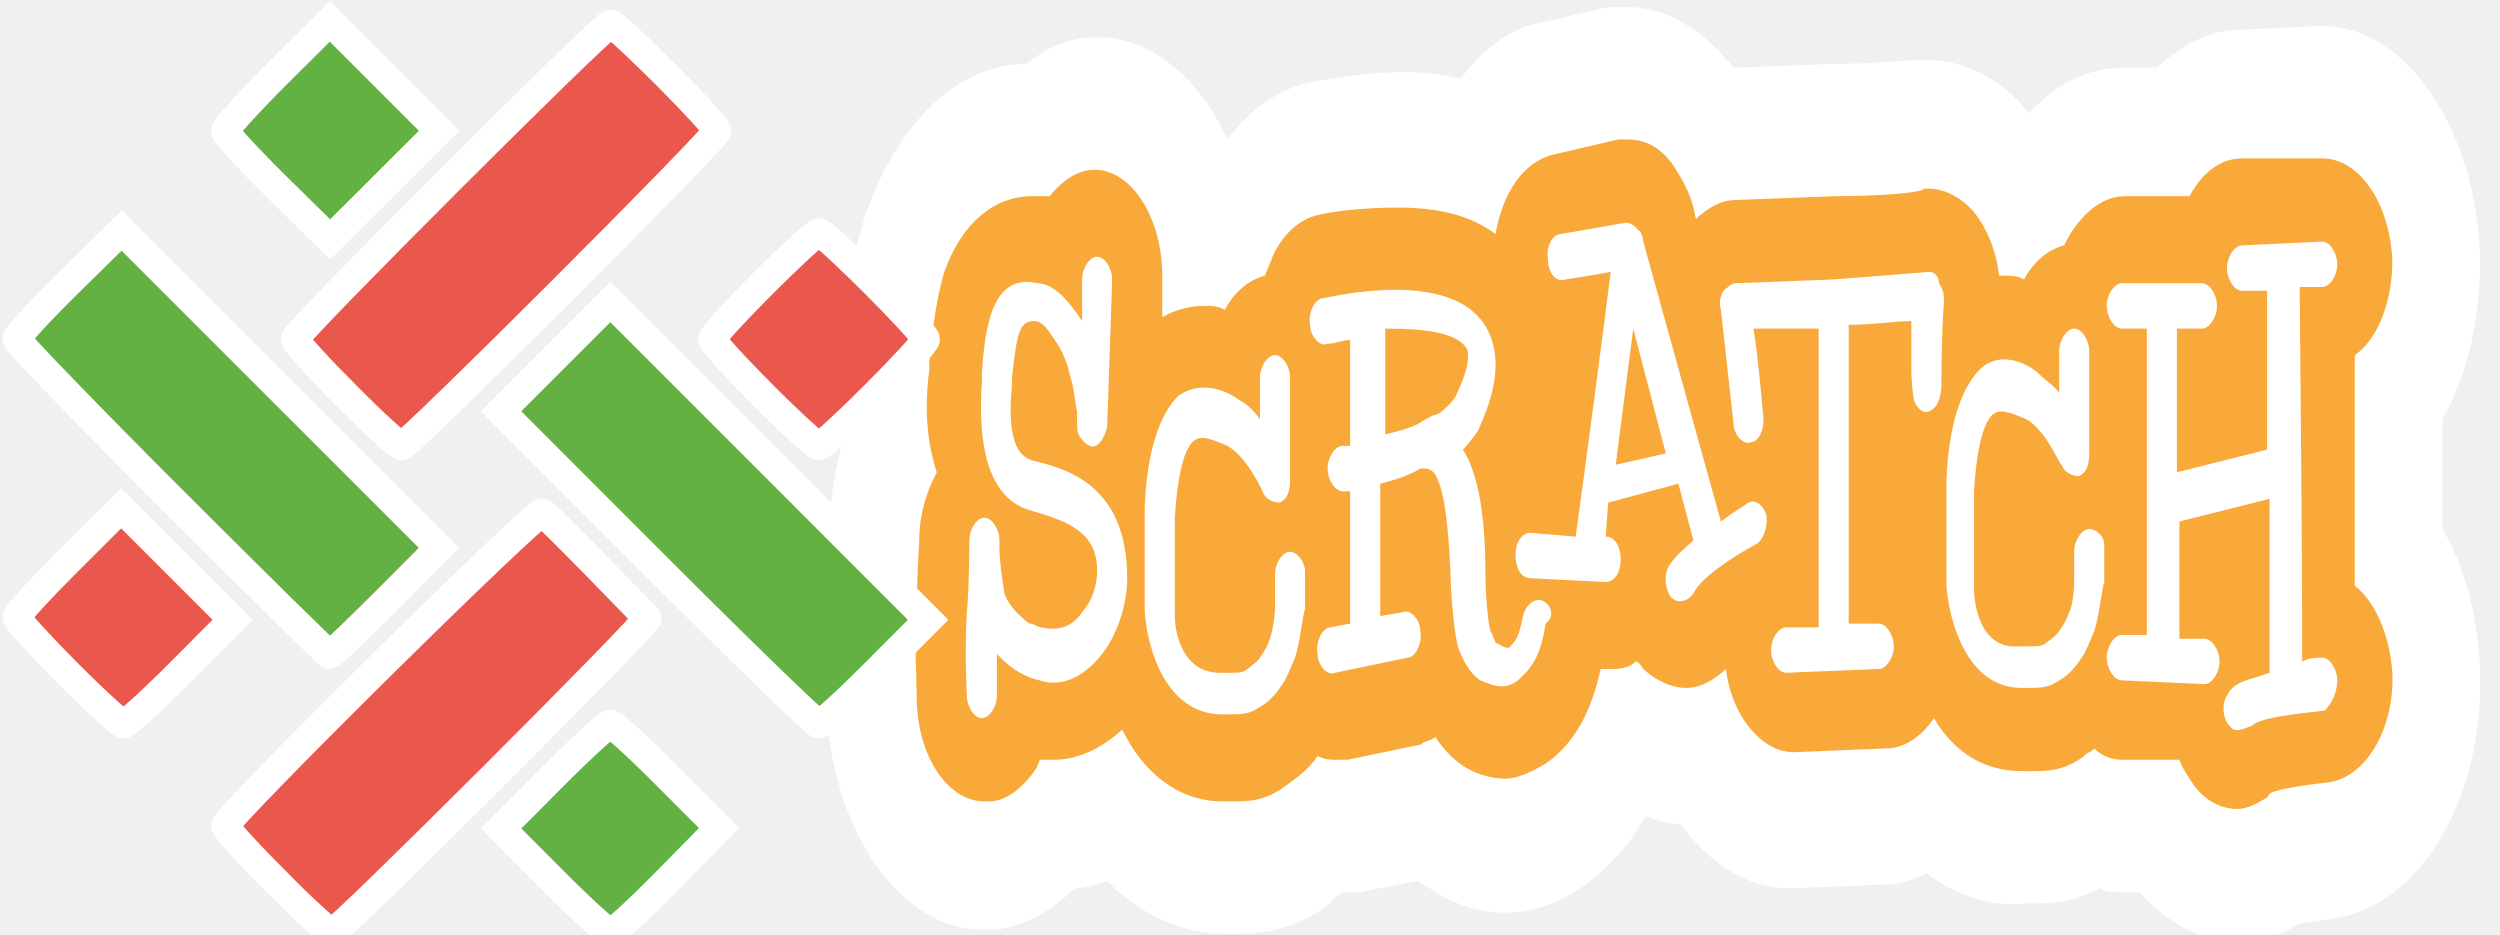
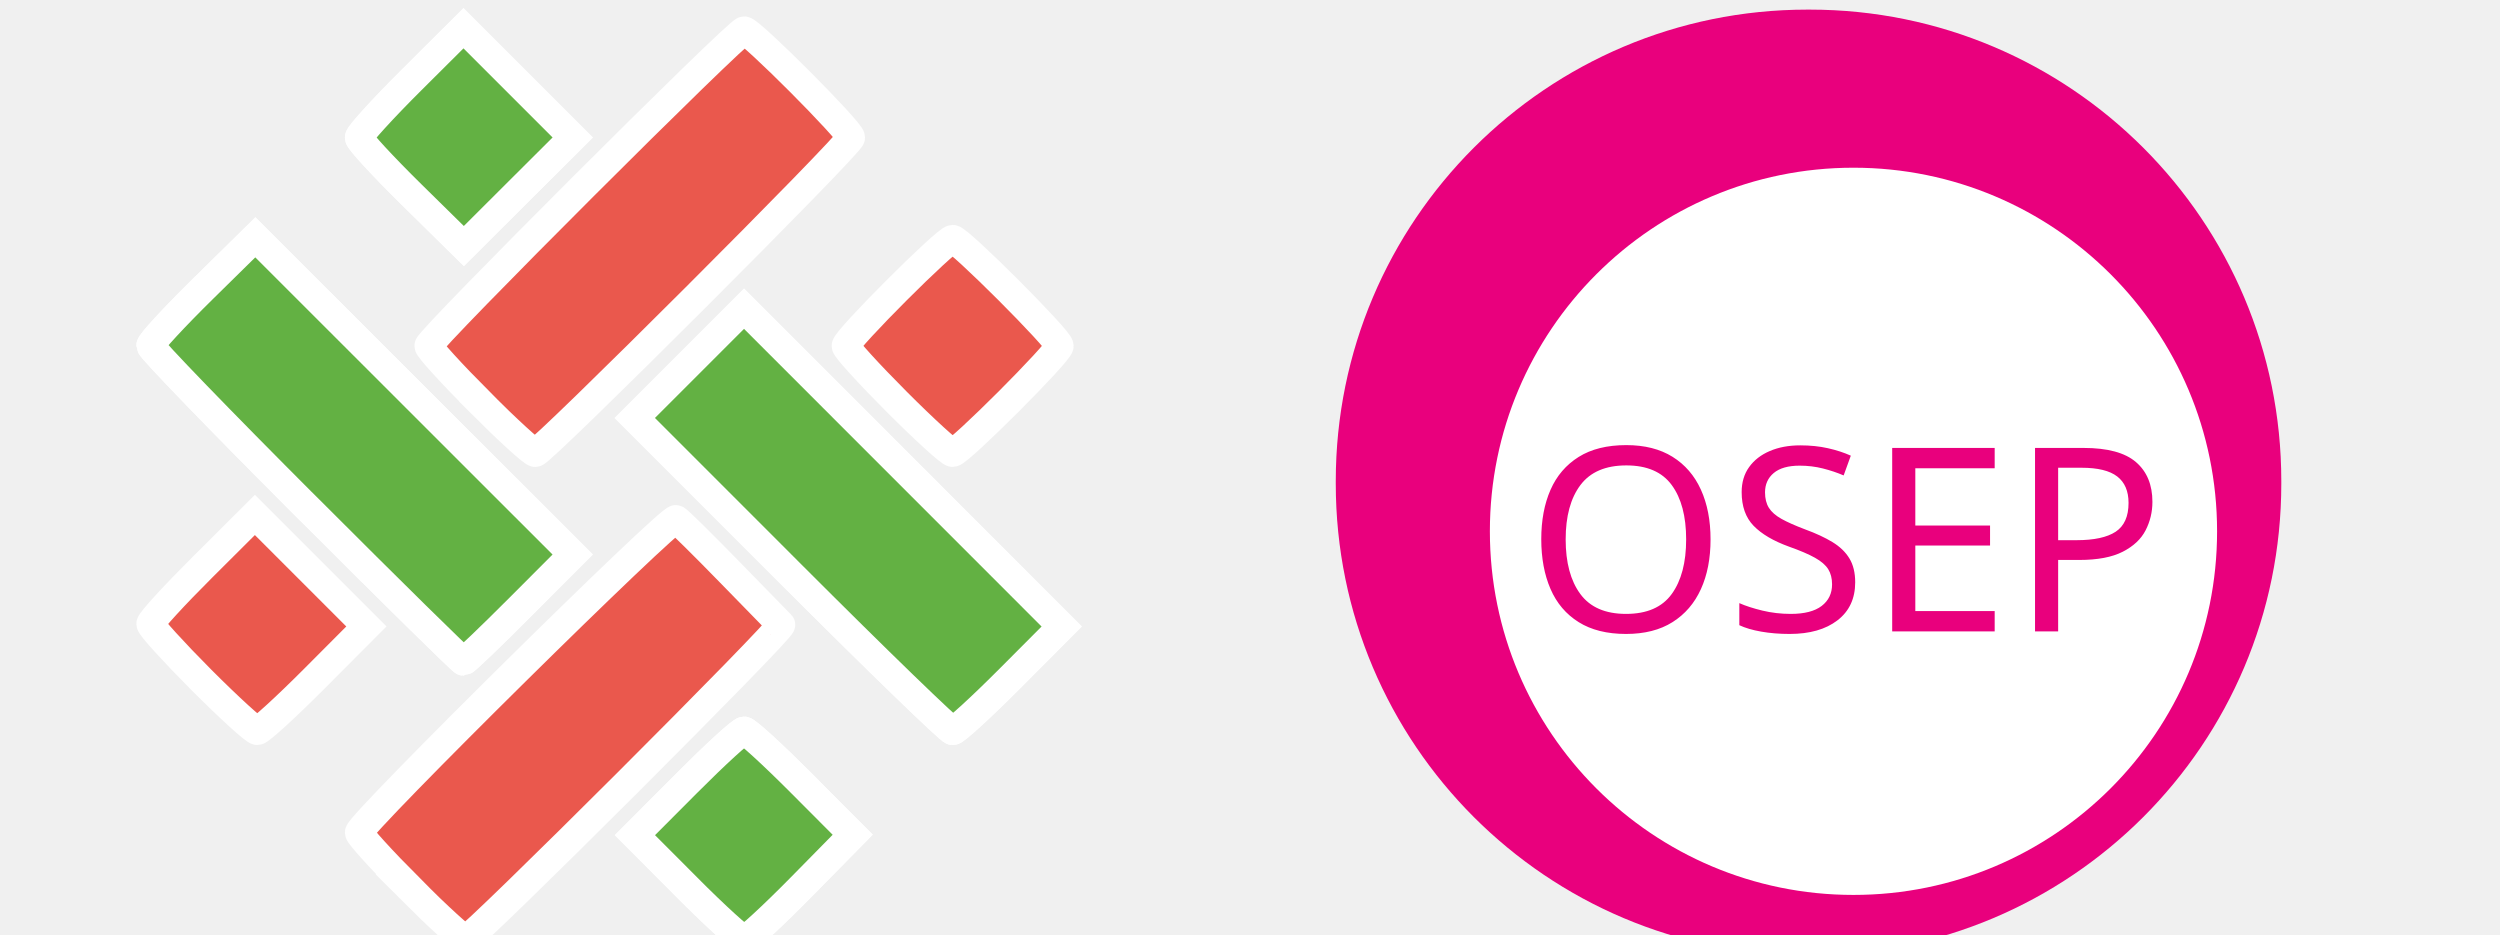
<svg xmlns="http://www.w3.org/2000/svg" id="Layer_1" viewBox="0 0 66.1 24.7" version="1.1">
  <defs id="defs27" />
  <style id="style2">.st0{fill:#fff}.st1{fill:#f9a83a}</style>
-   <switch id="switch22" transform="matrix(0.6623977,0,0,1,21.78789,0.1882327)">
-     <g id="g20">
-       <g id="g18">
-         <g id="g6">
-           <path id="path4" class="st0" d="m 60.2,24.1 c -0.8,0.1 -1.3,0.1 -1.5,0.2 -0.4,0.2 -1.3,0.4 -2.4,0.4 -1.4,0 -2.7,-0.5 -3.8,-1.3 h -0.8 c -0.3,0 -0.5,0 -0.8,-0.1 -1.1,0.4 -2.1,0.4 -2.7,0.4 H 48 c -1.4,0.1 -2.8,-0.2 -4,-0.8 -0.6,0.2 -1.1,0.3 -1.7,0.3 l -3.7,0.1 c -1.7,0 -3.2,-0.6 -4.4,-1.7 -0.5,0 -1,-0.1 -1.4,-0.2 -0.6,0.7 -1.4,1.3 -2.4,1.8 -1.9,0.9 -4,1 -6,0.2 -0.2,-0.1 -0.5,-0.2 -0.7,-0.3 l -2.3,0.3 h -0.7 c -0.3,0.1 -0.5,0.3 -0.7,0.4 -1.5,0.7 -2.9,0.7 -3.5,0.7 H 16 c -1.7,0 -3.4,-0.5 -4.7,-1.4 -0.4,0.1 -0.9,0.2 -1.3,0.2 -0.9,0.6 -2,1 -3.2,1.1 H 6.4 c -3.3,0 -6,-2.5 -6.3,-5.8 V 18.5 C 0.1,18 0,16.9 0.1,15.7 0.1,15.1 0.2,14.2 0.2,14 0.2,13.2 0.4,12.4 0.7,11.6 0.5,10.8 0.6,10 0.7,9.2 V 8.9 C 0.8,8.2 1,6.8 1.7,5.4 3,3 5.4,1.5 8.1,1.5 9,1 9.9,0.8 10.9,0.8 h 0.3 c 2,0.1 3.8,1.1 4.9,2.7 C 17,2.7 18.1,2.2 19.3,2 21.7,1.7 23.7,1.6 25.4,1.9 26.3,1.1 27.5,0.5 28.7,0.4 L 31.3,0 h 0.8 c 1.5,0 3,0.6 4.2,1.6 h 0.2 l 3.8,-0.1 c 1.6,0 3,-0.1 3.3,-0.1 h 0.5 c 1.4,0 2.9,0.5 4,1.4 1.1,-0.8 2.4,-1.2 3.8,-1.2 h 1.3 c 1,-0.6 2.1,-1 3.3,-1 l 3.2,-0.1 h 0.1 c 3.4,0 6.2,2.8 6.3,6.2 0,1.6 -0.5,3 -1.5,4.2 v 2.9 c 0.9,1 1.4,2.3 1.5,3.7 0.2,3.4 -2.4,6.3 -5.9,6.6 z" style="fill:#ffffff" />
-         </g>
-         <path id="path8" class="st1" d="m 60,20.5 c -1.3,0.1 -2.1,0.2 -2.3,0.3 l -0.1,0.1 c -0.3,0.1 -0.7,0.3 -1.2,0.3 -0.6,0 -1.3,-0.2 -1.8,-0.7 -0.2,-0.2 -0.4,-0.4 -0.5,-0.6 h -2.3 c -0.4,0 -0.8,-0.1 -1.1,-0.3 -0.1,0.1 -0.3,0.1 -0.4,0.2 -0.8,0.4 -1.5,0.4 -2,0.4 h -0.5 c -1.5,0 -2.7,-0.5 -3.5,-1.4 -0.5,0.5 -1.2,0.8 -1.9,0.8 l -3.7,0.1 c -1.3,0 -2.5,-1 -2.7,-2.2 -0.5,0.3 -1,0.5 -1.6,0.5 -0.6,0 -1.2,-0.2 -1.7,-0.5 -0.1,-0.1 -0.2,-0.2 -0.3,-0.2 -0.3,0.2 -0.7,0.2 -1.1,0.2 H 31 c -0.4,1.2 -1.1,2 -2.2,2.5 -0.5,0.2 -1.1,0.4 -1.6,0.4 -0.5,0 -1.1,-0.1 -1.6,-0.3 -0.5,-0.2 -0.9,-0.5 -1.2,-0.8 -0.2,0.1 -0.4,0.1 -0.6,0.2 l -2.9,0.4 h -0.4 c -0.3,0 -0.5,0 -0.8,-0.1 -0.4,0.4 -0.9,0.6 -1.3,0.8 -0.8,0.4 -1.5,0.4 -2,0.4 h -0.5 c -1.8,0 -3.2,-0.8 -4,-1.9 -0.8,0.5 -1.8,0.8 -2.7,0.8 H 8.6 C 8.6,20 8.5,20 8.5,20.1 8,20.6 7.3,21 6.6,21 H 6.4 C 5,21 3.8,19.9 3.7,18.4 v -0.1 c 0,-0.5 -0.1,-1.4 0,-2.4 0,-0.7 0.1,-1.8 0.1,-1.8 0,-0.7 0.3,-1.3 0.7,-1.8 C 4.1,11.5 4,10.6 4.2,9.6 V 9.4 C 4.3,8.8 4.4,7.9 4.8,7 5.5,5.7 6.8,5 8.3,5 H 9 c 0.5,-0.4 1.1,-0.7 1.8,-0.7 1.5,0 2.7,1.3 2.7,2.8 V 8.2 C 14,8 14.6,7.9 15.2,7.9 c 0.3,0 0.5,0 0.8,0.1 0.4,-0.5 1,-0.8 1.6,-0.9 0.1,-0.2 0.2,-0.3 0.3,-0.5 0.4,-0.6 1.1,-1 1.8,-1.1 0.6,-0.1 1.8,-0.2 3.2,-0.2 1.6,0 2.9,0.2 3.9,0.7 0.3,-1.1 1.1,-1.9 2.3,-2.1 l 2.6,-0.4 h 0.4 c 0.8,0 1.5,0.3 2,0.9 0.2,0.2 0.5,0.6 0.6,0.9 l 0.1,0.3 c 0.5,-0.3 1,-0.5 1.6,-0.5 L 40.3,5 c 1.9,0 3.6,-0.1 3.6,-0.2 h 0.2 c 0.7,0 1.5,0.3 2,0.8 0.4,0.4 0.7,0.9 0.8,1.5 h 0.2 c 0.3,0 0.5,0 0.8,0.1 0.4,-0.5 1,-0.8 1.6,-0.9 C 50,5.6 50.9,5 51.9,5 h 2.6 C 55,4.4 55.7,4 56.6,4 h 3.2 c 1.5,0 2.7,1.2 2.8,2.7 0,1.1 -0.6,2.1 -1.5,2.5 v 6.1 c 0.8,0.4 1.4,1.3 1.5,2.3 0.1,1.5 -1.1,2.8 -2.6,2.9 z" style="fill:#f9a83a" />
-         <path id="path10" class="st1" d="m 32.3,8.5 -0.7,3.6 2,-0.3 z" style="fill:#f9a83a" />
-         <path id="path12" class="st0" d="M 8.4,12 C 7.7,11.9 7.3,11.4 7.5,10 V 9.8 C 7.7,8.6 7.8,8.3 8.4,8.3 c 0.2,0 0.4,0.1 0.6,0.3 0.2,0.2 0.6,0.5 0.8,1.1 0.2,0.4 0.2,0.7 0.3,1 v 0.4 c 0,0.2 0.2,0.4 0.5,0.5 0.3,0.1 0.6,-0.2 0.7,-0.5 0,0 0.2,-3.8 0.2,-3.9 0,-0.3 -0.3,-0.6 -0.6,-0.6 -0.3,0 -0.6,0.3 -0.6,0.6 V 8.3 C 9.8,7.8 9.2,7.3 8.5,7.3 6.6,7 6.4,8.7 6.3,9.7 v 0.2 c -0.2,1.9 0.4,3.1 1.9,3.4 1.6,0.3 2.7,0.6 2.7,1.6 0,0.4 -0.2,0.8 -0.6,1.1 -0.4,0.4 -1,0.5 -1.6,0.4 C 8.5,16.4 8.4,16.3 8.2,16.3 8,16.2 7.4,15.9 7.2,15.5 7.1,15.1 7,14.6 7,14.3 v -0.2 c 0,-0.3 -0.3,-0.6 -0.6,-0.6 -0.3,0 -0.6,0.3 -0.6,0.6 0,0 0,1.2 -0.1,1.9 -0.1,1.2 0,2.1 0,2.2 0,0.3 0.3,0.6 0.6,0.6 0.3,0 0.6,-0.3 0.6,-0.6 v -1.1 c 0.4,0.3 1,0.6 1.7,0.7 0.9,0.2 1.8,-0.1 2.5,-0.7 0.6,-0.5 1,-1.3 1,-2 0,-2.5 -2.5,-2.9 -3.7,-3.1 m 16.8,-1.7 c -0.1,0.1 -0.2,0.2 -0.4,0.3 -0.1,0.1 -0.4,0.2 -0.5,0.2 L 24,10.9 c -0.4,0.2 -1,0.3 -1.6,0.4 V 8.5 c 1.6,0 3,0.1 3.3,0.6 v 0.2 c 0,0.2 -0.2,0.6 -0.5,1 m 3.5,5.4 c -0.3,-0.1 -0.7,0.1 -0.8,0.4 -0.2,0.7 -0.4,0.7 -0.5,0.8 -0.1,0.1 -0.3,0 -0.6,-0.1 0,0 -0.1,-0.2 -0.2,-0.3 -0.1,-0.2 -0.2,-1 -0.2,-1.5 0,-1.8 -0.4,-2.8 -0.9,-3.3 0.3,-0.2 0.6,-0.5 0.6,-0.5 0.7,-1 0.9,-1.8 0.5,-2.5 -1,-1.7 -5.3,-1.2 -6.7,-1 -0.3,0 -0.6,0.4 -0.5,0.7 0,0.3 0.4,0.6 0.7,0.5 0.3,0 0.6,-0.1 0.9,-0.1 v 2.8 h -0.3 c -0.3,0 -0.6,0.3 -0.6,0.6 0,0.3 0.3,0.6 0.6,0.6 H 21 v 3.5 l -0.8,0.1 c -0.3,0 -0.6,0.4 -0.5,0.7 0,0.3 0.4,0.6 0.7,0.5 l 2.9,-0.4 c 0.3,0 0.6,-0.4 0.5,-0.7 0,-0.3 -0.4,-0.6 -0.7,-0.5 l -0.9,0.1 v -3.5 c 0.6,-0.1 1.1,-0.2 1.6,-0.4 H 24 c 0.2,0 0.4,0.1 0.5,0.3 0.2,0.3 0.4,0.9 0.5,2.4 0,0.3 0.1,1.5 0.3,2 0.1,0.2 0.4,0.7 0.9,0.9 0.4,0.1 0.9,0.3 1.5,0 0.5,-0.3 0.9,-0.6 1.1,-1.5 0.4,-0.2 0.2,-0.5 -0.1,-0.6 m 21.8,-1.9 c -0.3,0 -0.6,0.3 -0.6,0.6 v 0.8 c 0,0.3 -0.1,0.7 -0.2,0.8 -0.1,0.2 -0.2,0.3 -0.4,0.5 -0.1,0.1 -0.3,0.2 -0.5,0.3 -0.2,0.1 -0.3,0.1 -0.7,0.1 H 47.7 C 46.1,17 45.9,15.7 45.9,15.4 v -2.6 c 0.1,-1 0.3,-1.7 0.7,-2 0.3,-0.2 0.7,-0.1 1.4,0.1 0.8,0.3 1.3,1.2 1.4,1.2 0.1,0.2 0.4,0.3 0.7,0.3 0.3,-0.1 0.4,-0.3 0.4,-0.6 V 9.1 c 0,-0.3 -0.3,-0.6 -0.6,-0.6 -0.3,0 -0.6,0.3 -0.6,0.6 v 1.1 C 49.1,10 48.8,9.9 48.5,9.7 48.2,9.5 47,9 46.1,9.6 45.4,10.1 44.9,11 44.8,12.5 v 2.8 c 0.1,0.9 0.8,2.7 3,2.7 h 0.3 c 0.4,0 0.8,0 1.2,-0.2 0.3,-0.1 0.6,-0.3 0.9,-0.6 0.2,-0.2 0.3,-0.4 0.5,-0.7 0.2,-0.4 0.3,-1.1 0.4,-1.3 v -1 c 0,-0.2 -0.3,-0.4 -0.6,-0.4 m 9.9,4 c 0,-0.3 -0.3,-0.6 -0.6,-0.6 -0.2,0 -0.5,0 -0.8,0.1 0,-1 0,-3.1 -0.1,-9.9 h 0.9 c 0.3,0 0.6,-0.3 0.6,-0.6 0,-0.3 -0.3,-0.6 -0.6,-0.6 l -3.2,0.1 c -0.3,0 -0.6,0.3 -0.6,0.6 0,0.3 0.3,0.6 0.6,0.6 h 1 v 4.2 L 54,12.3 V 8.5 h 1 c 0.3,0 0.6,-0.3 0.6,-0.6 0,-0.3 -0.3,-0.6 -0.6,-0.6 h -3.2 c -0.3,0 -0.6,0.3 -0.6,0.6 0,0.3 0.3,0.6 0.6,0.6 h 1 v 8.1 h -1 c -0.3,0 -0.6,0.3 -0.6,0.6 0,0.3 0.3,0.6 0.6,0.6 l 3.3,0.1 c 0.3,0 0.6,-0.3 0.6,-0.6 0,-0.3 -0.3,-0.6 -0.6,-0.6 h -1 V 13.6 L 57.7,13 v 4.6 c -0.8,0.2 -1.4,0.2 -1.7,0.6 -0.2,0.2 -0.2,0.6 0.1,0.8 0.2,0.2 0.5,0.1 0.9,0 0.3,-0.2 1.5,-0.3 2.9,-0.4 0.3,-0.2 0.5,-0.5 0.5,-0.8" style="fill:#ffffff" />
-         <path id="path14" class="st0" d="m 31.6,12.1 0.7,-3.6 1.3,3.3 z m 5.3,1 c -0.2,0.1 -0.5,0.2 -1.1,0.5 L 35,11.7 32.7,6.2 C 32.7,6.1 32.6,5.9 32.5,5.9 32.4,5.8 32.2,5.7 32,5.7 L 29.4,6 c -0.3,0 -0.6,0.3 -0.5,0.7 0,0.3 0.3,0.6 0.7,0.5 0,0 1,-0.1 1.8,-0.2 -0.2,1.1 -1.1,5.6 -1.4,7 l -1.8,-0.1 c -0.3,0 -0.6,0.2 -0.6,0.6 0,0.3 0.2,0.6 0.6,0.6 l 3,0.1 c 0.3,0 0.6,-0.2 0.6,-0.6 0,-0.3 -0.2,-0.6 -0.6,-0.6 l 0.1,-0.9 2.8,-0.5 0.6,1.5 c -0.5,0.3 -0.7,0.4 -1,0.7 -0.2,0.3 -0.1,0.6 0.1,0.8 0.3,0.2 0.7,0.1 0.9,-0.1 0.3,-0.4 1.4,-0.9 2.5,-1.3 0.3,-0.1 0.5,-0.5 0.4,-0.8 -0.1,-0.2 -0.4,-0.4 -0.7,-0.3" style="fill:#ffffff" />
-         <path id="path16" class="st0" d="m 44.1,7 c 0,0 -1.8,0.1 -3.8,0.2 l -3.9,0.1 c -0.2,0 -0.3,0.1 -0.5,0.2 -0.1,0.1 -0.2,0.3 -0.1,0.5 l 0.5,3 c 0,0.3 0.4,0.6 0.7,0.5 0.3,0 0.5,-0.3 0.5,-0.6 0,0 -0.2,-1.6 -0.4,-2.4 h 2.6 v 7.9 h -1.3 c -0.3,0 -0.6,0.3 -0.6,0.6 0,0.3 0.3,0.6 0.6,0.6 l 3.7,-0.1 c 0.3,0 0.6,-0.3 0.6,-0.6 0,-0.3 -0.3,-0.6 -0.6,-0.6 H 40.9 V 8.4 c 1,0 1.9,-0.1 2.5,-0.1 v 1.2 c 0,0.6 0.1,0.8 0.1,0.9 0.2,0.3 0.5,0.4 0.8,0.2 0.2,-0.1 0.3,-0.4 0.3,-0.6 0,0 0,-1.4 0.1,-2.2 0,-0.2 0,-0.3 -0.2,-0.5 C 44.5,7.1 44.3,7 44.1,7 M 18.6,14.4 C 18.3,14.4 18,14.7 18,15 v 0.9 c 0,0.2 -0.1,0.6 -0.2,0.8 -0.1,0.2 -0.2,0.3 -0.4,0.5 -0.1,0.1 -0.3,0.2 -0.5,0.3 -0.2,0.1 -0.3,0.1 -0.7,0.1 H 15.8 C 14.2,17.6 14,16.4 14,16.1 v -2.6 c 0.1,-1 0.3,-1.7 0.7,-2 0.3,-0.2 0.7,-0.1 1.4,0.1 0.8,0.3 1.4,1.2 1.4,1.2 0.1,0.2 0.4,0.3 0.7,0.3 0.3,-0.1 0.4,-0.3 0.4,-0.6 V 9.8 c 0,-0.3 -0.3,-0.6 -0.6,-0.6 -0.3,0 -0.6,0.3 -0.6,0.6 v 1.1 c -0.2,-0.2 -0.5,-0.4 -0.8,-0.5 -0.4,-0.2 -1.5,-0.6 -2.5,-0.1 -0.7,0.5 -1.2,1.4 -1.3,2.9 V 16 c 0.1,0.9 0.8,2.7 3.1,2.7 h 0.3 c 0.4,0 0.8,0 1.2,-0.2 0.3,-0.1 0.6,-0.3 0.9,-0.6 0.2,-0.2 0.3,-0.4 0.5,-0.7 0.2,-0.4 0.3,-1.1 0.4,-1.3 v -1 c 0,-0.2 -0.3,-0.5 -0.6,-0.5" style="fill:#ffffff" />
-       </g>
-     </g>
-   </switch>
-   <g id="g4764" transform="matrix(1.505732,0,0,1.505732,-0.03478588,-5.845567)">
+   <g id="g4764" transform="matrix(1.505732,0,0,1.505732,3.500748,-5.668791)">
    <path style="fill:#ea584d;stroke:#ffffff;stroke-width:0.5;stroke-miterlimit:4;stroke-dasharray:none" d="M 4.874,19.366 C 4.383,18.873 3.981,18.431 3.981,18.384 c 0,-0.153 5.471,-5.56 5.566,-5.501 0.051,0.031 0.477,0.451 0.947,0.934 0.471,0.482 0.873,0.895 0.895,0.917 0.055,0.056 -5.424,5.527 -5.535,5.527 -0.049,0 -0.491,-0.403 -0.982,-0.895 z m 4.863,-0.02 -0.913,-0.916 0.913,-0.916 c 0.502,-0.504 0.953,-0.916 1.003,-0.916 0.05,0 0.499,0.41 0.999,0.912 l 0.909,0.912 -0.905,0.92 c -0.498,0.506 -0.947,0.92 -0.999,0.92 -0.052,0 -0.505,-0.412 -1.007,-0.916 z M 1.211,15.703 C 0.72,15.21 0.319,14.768 0.319,14.72 c 0,-0.048 0.412,-0.498 0.916,-1 l 0.916,-0.913 0.979,0.979 0.979,0.979 -0.913,0.916 c -0.502,0.504 -0.954,0.916 -1.003,0.916 -0.05,0 -0.492,-0.403 -0.983,-0.895 z M 11.568,13.851 8.822,11.104 9.781,10.145 10.741,9.186 l 2.789,2.79 2.789,2.79 -0.913,0.916 c -0.502,0.504 -0.953,0.916 -1.002,0.916 -0.049,0 -1.325,-1.236 -2.835,-2.747 z M 3.043,12.652 C 1.545,11.153 0.319,9.885 0.319,9.834 c 0,-0.051 0.414,-0.499 0.92,-0.997 l 0.92,-0.905 2.786,2.785 2.786,2.785 -0.936,0.938 c -0.515,0.516 -0.956,0.938 -0.981,0.938 -0.025,0 -1.272,-1.227 -2.77,-2.726 z M 6.095,10.819 C 5.604,10.327 5.202,9.885 5.202,9.838 c 0,-0.114 5.426,-5.535 5.54,-5.535 0.114,0 1.873,1.763 1.873,1.877 0,0.114 -5.426,5.535 -5.54,5.535 -0.049,0 -0.49,-0.403 -0.981,-0.895 z m 7.325,0 c -0.491,-0.492 -0.892,-0.933 -0.892,-0.98 0,-0.114 1.761,-1.875 1.875,-1.875 0.114,0 1.875,1.761 1.875,1.875 0,0.114 -1.761,1.875 -1.875,1.875 -0.05,0 -0.492,-0.403 -0.983,-0.895 z M 4.901,7.18 C 4.395,6.682 3.981,6.233 3.981,6.181 c 0,-0.052 0.412,-0.505 0.916,-1.007 l 0.916,-0.913 0.959,0.959 0.959,0.959 -0.956,0.953 -0.956,0.953 z" id="path4893" />
    <path style="fill:#63b143;stroke:#ffffff;stroke-width:0.5;stroke-miterlimit:4;stroke-dasharray:none" d="M 9.737,19.345 8.824,18.43 9.737,17.514 c 0.502,-0.504 0.953,-0.916 1.003,-0.916 0.05,0 0.499,0.41 0.999,0.912 l 0.909,0.912 -0.905,0.92 c -0.498,0.506 -0.947,0.92 -0.999,0.92 -0.052,0 -0.505,-0.412 -1.007,-0.916 z m 1.831,-5.494 -2.746,-2.747 0.959,-0.959 0.959,-0.959 2.789,2.79 2.789,2.79 -0.913,0.916 c -0.502,0.504 -0.953,0.916 -1.002,0.916 -0.049,0 -1.325,-1.236 -2.835,-2.747 z M 3.043,12.652 C 1.545,11.153 0.319,9.885 0.319,9.834 c 0,-0.051 0.414,-0.499 0.92,-0.997 l 0.92,-0.905 2.786,2.785 2.786,2.785 -0.936,0.938 c -0.515,0.516 -0.956,0.938 -0.981,0.938 -0.025,0 -1.272,-1.227 -2.77,-2.726 z M 4.901,7.18 C 4.395,6.682 3.981,6.233 3.981,6.181 c 0,-0.052 0.412,-0.505 0.916,-1.007 L 5.814,4.261 6.773,5.22 7.732,6.179 6.776,7.132 5.821,8.085 Z" id="path4891" />
  </g>
+   <g transform="matrix(0.05973901,0,0,0.05973901,33.99897,-2.492778)" id="g3953">
+     <rect id="rect6" ry="208.649" rx="208.649" style="fill:#e9007d" height="418.487" width="418.487" y="45.984" x="22.075" />
+     <circle id="circle8" r="160.929" cy="276.885" cx="251.209" style="fill:#ffffff;stroke-width:10px" />
+     <text id="text10" y="321.166" x="106.088" style="font-weight:300;font-size:113.7px;font-family:Nunito;text-transform:capitalize;white-space:pre;fill:#e9007d">OSEP</text>
+   </g>
</svg>
